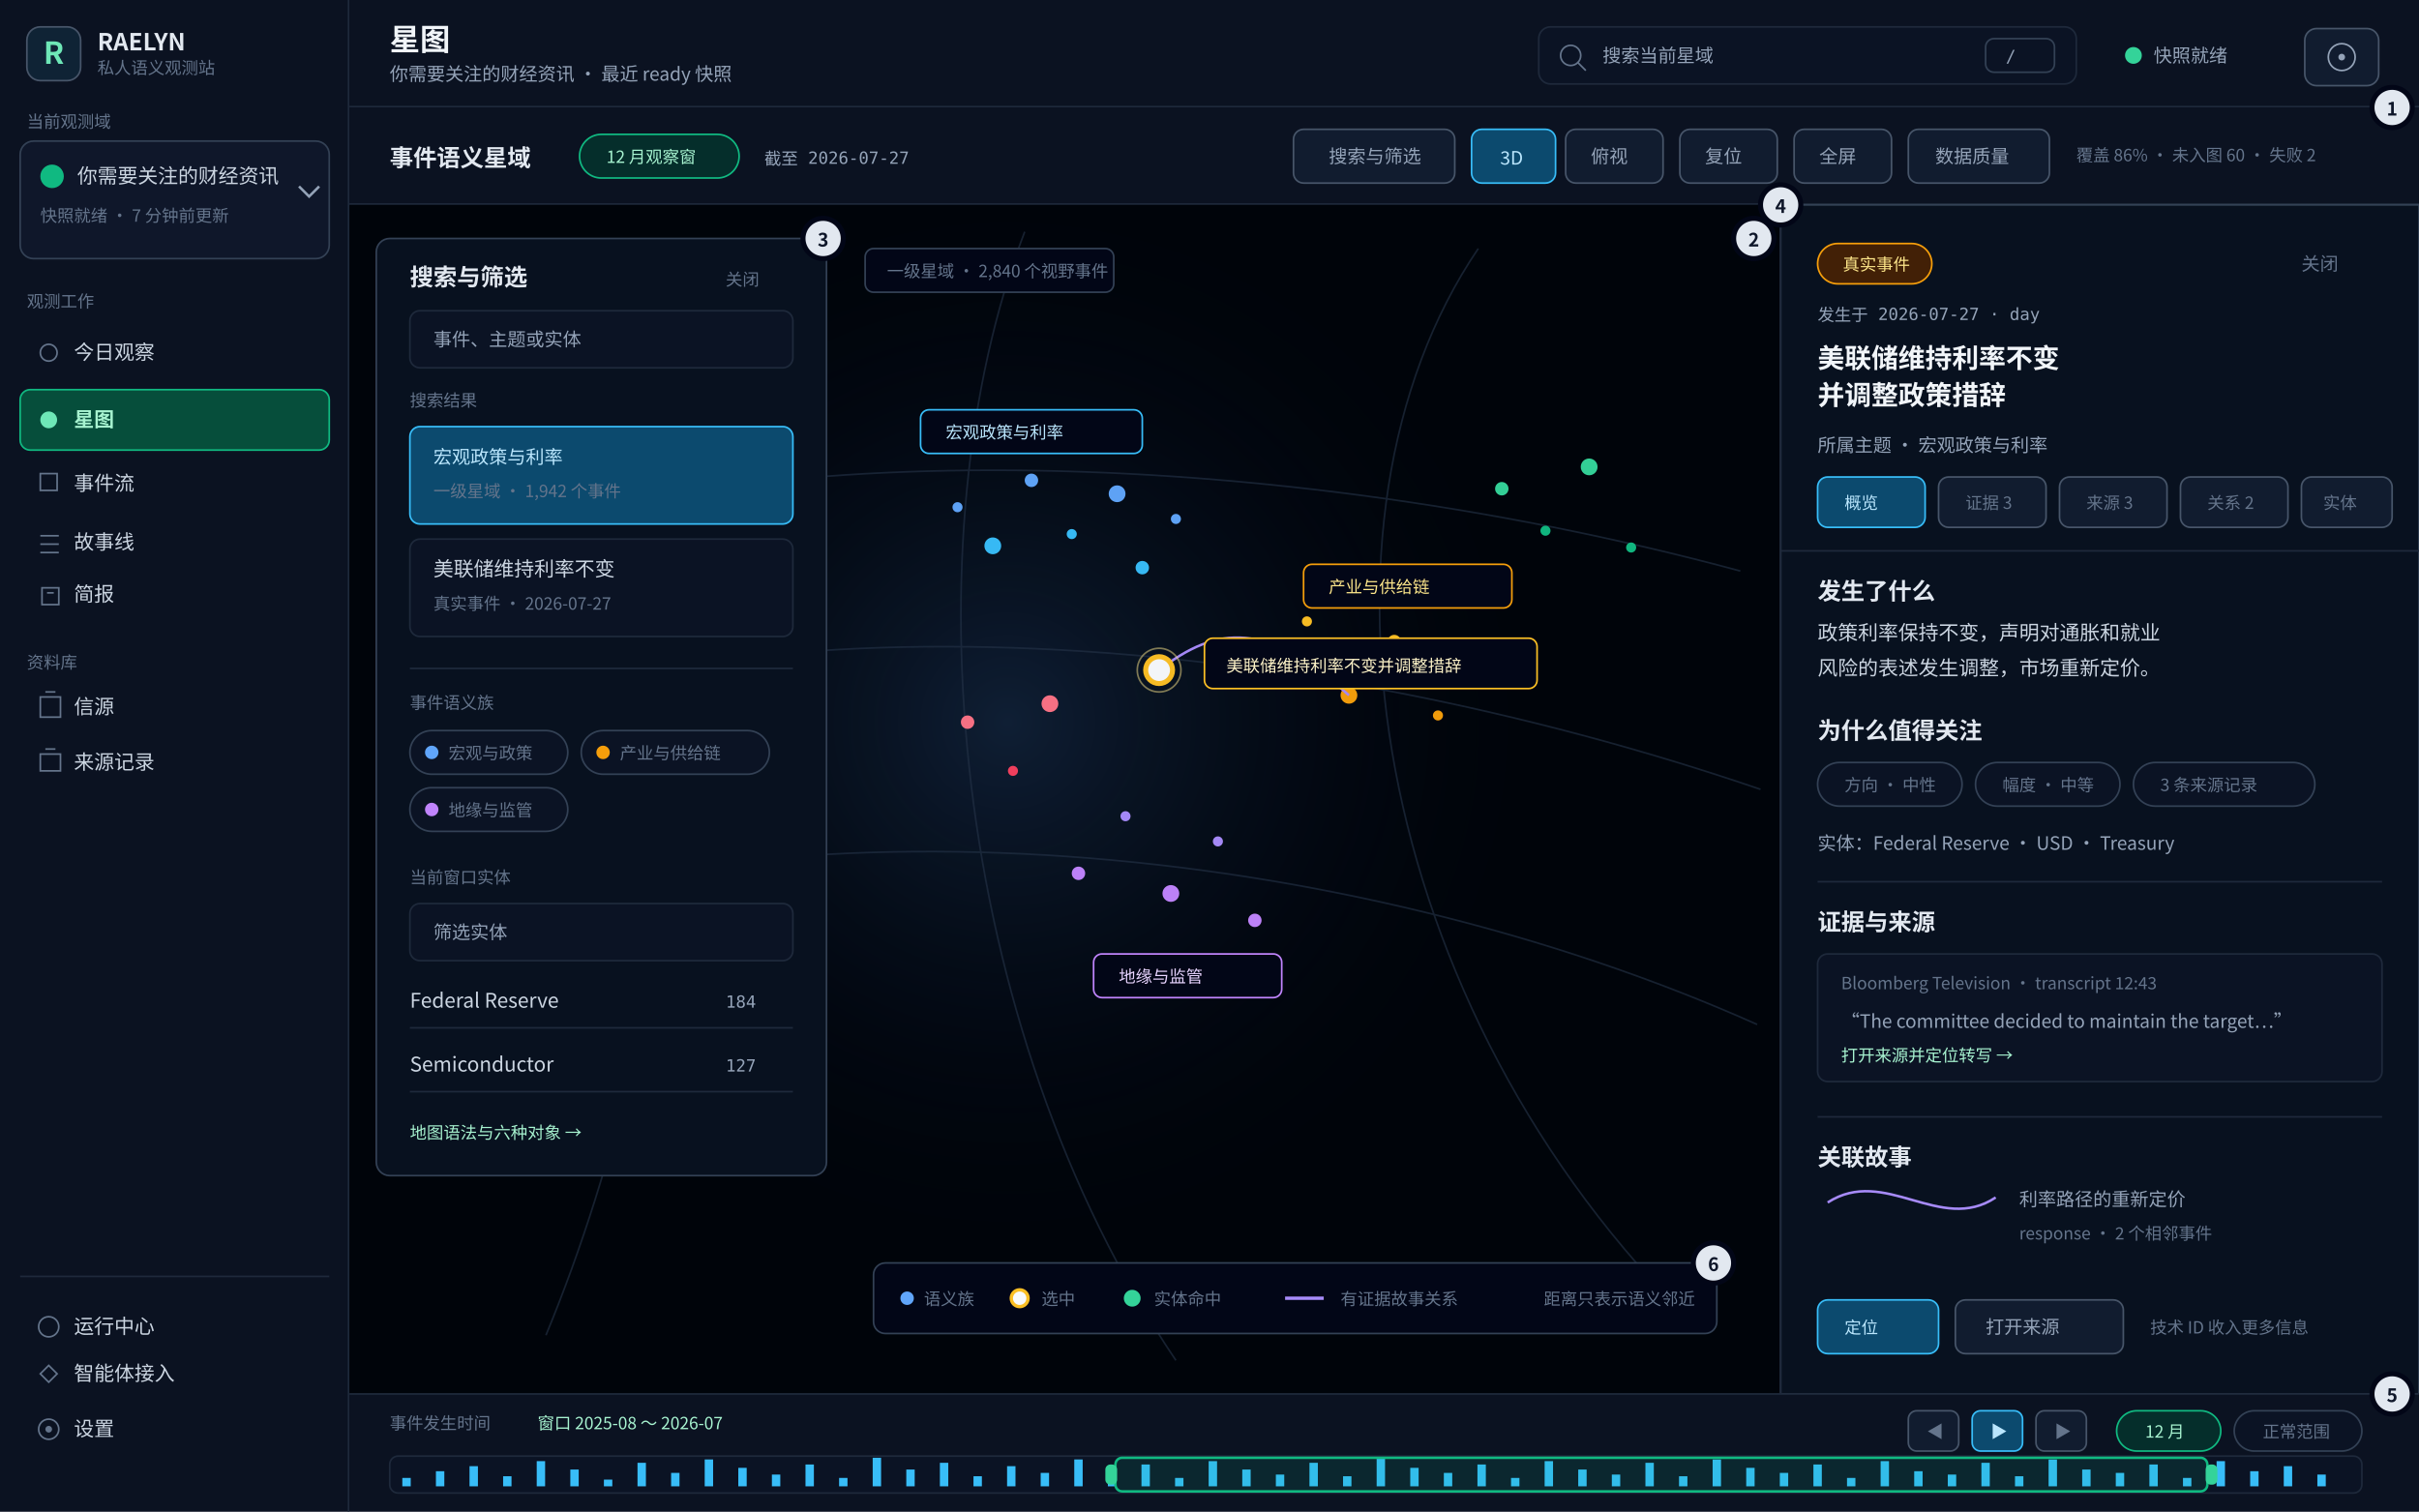
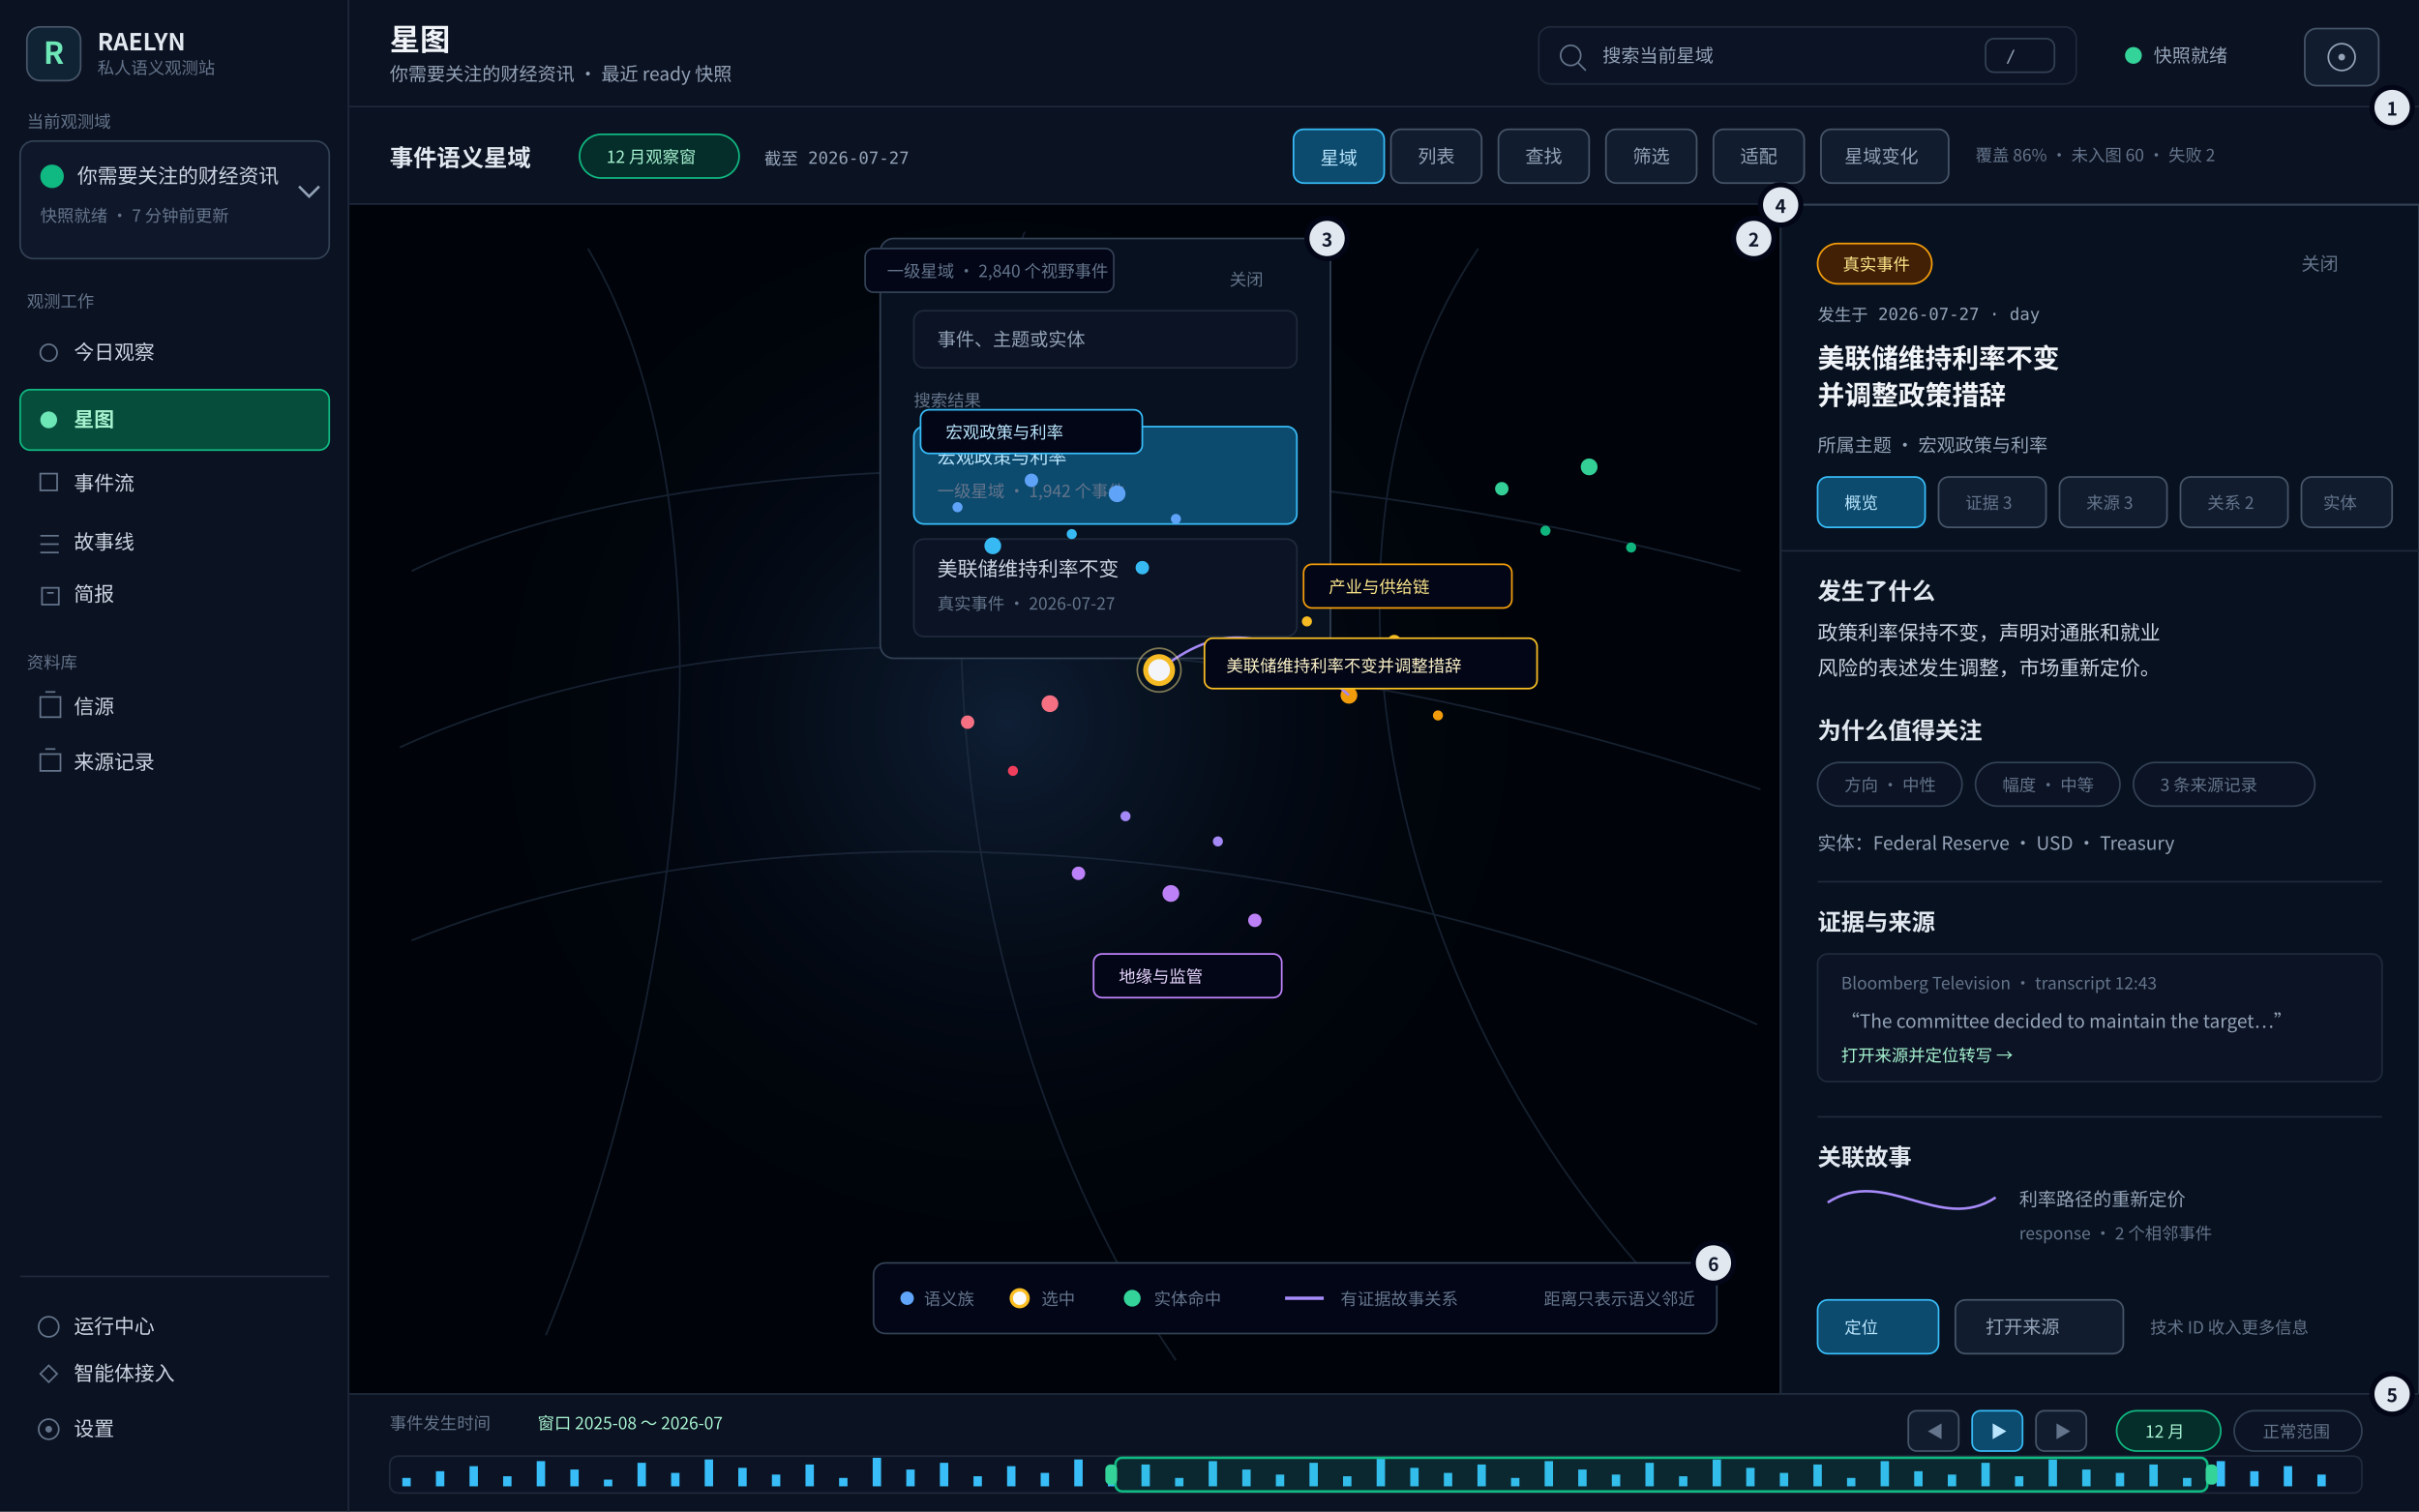
<svg xmlns="http://www.w3.org/2000/svg" width="1440" height="900" viewBox="0 0 1440 900" role="img" aria-labelledby="title desc">
  <defs>
    <style>
      text { font-family: "Noto Sans CJK SC", "Microsoft YaHei", system-ui, sans-serif; }
      .bg { fill: #020617; }
      .surface { fill: #0b1221; }
      .panel { fill: #0f172a; stroke: #334155; stroke-width: 1; }
      .panel-opaque { fill: #08111f; stroke: #334155; stroke-width: 1; }
      .panel-soft { fill: #0b1324; stroke: #1e293b; stroke-width: 1; }
      .divider { stroke: #1e293b; stroke-width: 1; }
      .grid { stroke: #243247; stroke-width: 1; fill: none; opacity: 0.62; }
      .title { fill: #f1f5f9; font-size: 18px; font-weight: 650; }
      .heading { fill: #e2e8f0; font-size: 14px; font-weight: 650; }
      .body { fill: #cbd5e1; font-size: 12px; }
      .small { fill: #94a3b8; font-size: 11px; }
      .tiny { fill: #64748b; font-size: 10px; }
      .mono { fill: #94a3b8; font-size: 10px; font-family: ui-monospace, SFMono-Regular, Menlo, monospace; }
      .active { fill: #064e3b; stroke: #10b981; stroke-width: 1; }
      .active-text { fill: #a7f3d0; font-size: 12px; font-weight: 650; }
      .button { fill: #111c2f; stroke: #475569; stroke-width: 1; }
      .button-active { fill: #0c4a6e; stroke: #38bdf8; stroke-width: 1; }
      .pill { fill: #0b1324; stroke: #334155; stroke-width: 1; }
      .pill-green { fill: #052e2b; stroke: #10b981; stroke-width: 1; }
      .callout { fill: #e2e8f0; stroke: #020617; stroke-width: 3; }
      .callout-text { fill: #0f172a; font-size: 11px; font-weight: 800; text-anchor: middle; dominant-baseline: central; }
    </style>
    <radialGradient id="spaceGlow">
      <stop offset="0" stop-color="#1e3a5f" stop-opacity="0.5" />
      <stop offset="1" stop-color="#020617" stop-opacity="0" />
    </radialGradient>
    <linearGradient id="fadeRight" x1="0" y1="0" x2="1" y2="0">
      <stop offset="0" stop-color="#020617" stop-opacity="0" />
      <stop offset="1" stop-color="#020617" stop-opacity="0.8" />
    </linearGradient>
  </defs>
  <rect class="bg" width="1440" height="900" />
  <g aria-label="侧边栏">
    <rect class="surface" x="0" y="0" width="208" height="900" />
    <line class="divider" x1="207.5" y1="0" x2="207.5" y2="900" />
    <rect x="16" y="16" width="32" height="32" rx="8" fill="#0f2335" stroke="#475569" />
    <text x="32" y="38" text-anchor="middle" fill="#6ee7b7" font-size="18" font-weight="750">R</text>
    <text class="heading" x="58" y="30">RAELYN</text>
    <text class="tiny" x="58" y="44">私人语义观测站</text>
    <text class="tiny" x="16" y="76">当前观测域</text>
    <rect class="panel" x="12" y="84" width="184" height="70" rx="8" />
    <circle cx="31" cy="105" r="7" fill="#10b981" />
    <text class="body" x="46" y="109">你需要关注的财经资讯</text>
    <text class="tiny" x="24" y="132">快照就绪 · 7 分钟前更新</text>
    <path d="M178 111 l6 6 l6 -6" stroke="#94a3b8" stroke-width="1.5" fill="none" />
    <text class="tiny" x="16" y="183">观测工作</text>
    <circle cx="29" cy="210" r="5" fill="none" stroke="#64748b" />
    <text class="body" x="44" y="214">今日观察</text>
    <rect class="active" x="12" y="232" width="184" height="36" rx="6" />
    <circle cx="29" cy="250" r="5" fill="#6ee7b7" />
    <text class="active-text" x="44" y="254">星图</text>
    <rect x="24" y="282" width="10" height="10" fill="none" stroke="#64748b" />
    <text class="body" x="44" y="292">事件流</text>
    <path d="M24 319 h11 M24 324 h11 M24 329 h11" stroke="#64748b" />
    <text class="body" x="44" y="327">故事线</text>
    <path d="M25 350 h10 v10 h-10 z M28 353 h4" stroke="#64748b" fill="none" />
    <text class="body" x="44" y="358">简报</text>
    <text class="tiny" x="16" y="398">资料库</text>
    <path d="M24 415 h12 v12 h-12 z M27 412 h6" stroke="#64748b" fill="none" />
    <text class="body" x="44" y="425">信源</text>
    <path d="M24 449 h12 v10 h-12 z M27 446 h6" stroke="#64748b" fill="none" />
    <text class="body" x="44" y="458">来源记录</text>
    <line class="divider" x1="12" y1="760" x2="196" y2="760" />
    <circle cx="29" cy="790" r="6" fill="none" stroke="#64748b" />
    <text class="body" x="44" y="794">运行中心</text>
    <path d="M24 818 l5 -5 l5 5 l-5 5 z" stroke="#64748b" fill="none" />
    <text class="body" x="44" y="822">智能体接入</text>
    <circle cx="29" cy="851" r="6" fill="none" stroke="#64748b" />
    <circle cx="29" cy="851" r="2" fill="#64748b" />
    <text class="body" x="44" y="855">设置</text>
  </g>
  <g aria-label="顶部栏">
    <rect class="surface" x="208" y="0" width="1232" height="64" />
    <line class="divider" x1="208" y1="63.5" x2="1440" y2="63.5" />
    <text class="title" x="232" y="30">星图</text>
    <text class="small" x="232" y="48">你需要关注的财经资讯 · 最近 ready 快照</text>
    <rect class="panel-soft" x="916" y="16" width="320" height="34" rx="7" />
    <circle cx="935" cy="33" r="6" fill="none" stroke="#64748b" />
    <line x1="939" y1="37" x2="944" y2="42" stroke="#64748b" />
    <text class="small" x="954" y="37">搜索当前星域</text>
    <rect class="pill" x="1182" y="23" width="41" height="20" rx="5" />
    <text class="mono" x="1194" y="37">/</text>
    <circle cx="1270" cy="33" r="5" fill="#34d399" />
    <text class="small" x="1282" y="37">快照就绪</text>
    <rect class="button" x="1372" y="17" width="44" height="34" rx="7" />
    <circle cx="1394" cy="34" r="8" fill="none" stroke="#94a3b8" />
    <circle cx="1394" cy="34" r="2" fill="#94a3b8" />
  </g>
  <g aria-label="星图工具栏">
    <rect class="surface" x="208" y="64" width="1232" height="58" />
    <line class="divider" x1="208" y1="121.5" x2="1440" y2="121.5" />
    <text class="heading" x="232" y="99">事件语义星域</text>
    <rect class="pill-green" x="345" y="80" width="95" height="26" rx="13" />
    <text x="361" y="97" fill="#a7f3d0" font-size="10">12 月观察窗</text>
    <text class="mono" x="455" y="98">截至 2026-07-27</text>
-     <rect class="button" x="770" y="77" width="96" height="32" rx="6" />
-     <text class="small" x="791" y="97">搜索与筛选</text>
-     <rect class="button-active" x="876" y="77" width="50" height="32" rx="6" />
-     <text x="893" y="98" fill="#bae6fd" font-size="11">3D</text>
-     <rect class="button" x="932" y="77" width="58" height="32" rx="6" />
-     <text class="small" x="947" y="97">俯视</text>
-     <rect class="button" x="1000" y="77" width="58" height="32" rx="6" />
-     <text class="small" x="1015" y="97">复位</text>
-     <rect class="button" x="1068" y="77" width="58" height="32" rx="6" />
-     <text class="small" x="1083" y="97">全屏</text>
-     <rect class="button" x="1136" y="77" width="84" height="32" rx="6" />
-     <text class="small" x="1152" y="97">数据质量</text>
-     <text class="tiny" x="1236" y="96">覆盖 86% · 未入图 60 · 失败 2</text>
+     <rect class="button-active" x="770" y="77" width="54" height="32" rx="6" />
+     <text x="786" y="98" fill="#bae6fd" font-size="11">星域</text>
+     <rect class="button" x="828" y="77" width="54" height="32" rx="6" />
+     <text class="small" x="844" y="97">列表</text>
+     <rect class="button" x="892" y="77" width="54" height="32" rx="6" />
+     <text class="small" x="908" y="97">查找</text>
+     <rect class="button" x="956" y="77" width="54" height="32" rx="6" />
+     <text class="small" x="972" y="97">筛选</text>
+     <rect class="button" x="1020" y="77" width="54" height="32" rx="6" />
+     <text class="small" x="1036" y="97">适配</text>
+     <rect class="button" x="1084" y="77" width="76" height="32" rx="6" />
+     <text class="small" x="1098" y="97">星域变化</text>
+     <text class="tiny" x="1176" y="96">覆盖 86% · 未入图 60 · 失败 2</text>
    <circle class="callout" cx="1424" cy="64" r="12" />
    <text class="callout-text" x="1424" y="64">1</text>
  </g>
  <g aria-label="星图画布">
    <rect x="208" y="122" width="1232" height="708" fill="#00040a" />
    <circle cx="600" cy="430" r="310" fill="url(#spaceGlow)" />
    <path class="grid" d="M245 340 C410 260 740 260 1036 340 M238 445 C445 350 770 375 1048 470 M245 560 C465 470 800 500 1046 610 M350 148 C440 300 410 590 325 795 M610 138 C540 320 565 610 700 810 M880 148 C770 310 815 600 1010 790" />
-     <g aria-label="搜索筛选抽屉">
-       <rect class="panel-opaque" x="224" y="142" width="268" height="558" rx="8" />
-       <text class="heading" x="244" y="170">搜索与筛选</text>
+     <g aria-label="查找临时面板" transform="translate(300 0)">
+       <rect class="panel-opaque" x="224" y="142" width="268" height="250" rx="8" />
+       <text class="heading" x="244" y="170">查找当前窗口</text>
      <text class="tiny" x="432" y="170">关闭</text>
      <rect class="panel-soft" x="244" y="185" width="228" height="34" rx="6" />
      <text class="small" x="258" y="206">事件、主题或实体</text>
      <text class="tiny" x="244" y="242">搜索结果</text>
      <rect x="244" y="254" width="228" height="58" rx="6" fill="#0c4a6e" stroke="#38bdf8" />
      <text x="258" y="276" fill="#bae6fd" font-size="11">宏观政策与利率</text>
      <text class="tiny" x="258" y="296">一级星域 · 1,942 个事件</text>
      <rect class="panel-soft" x="244" y="321" width="228" height="58" rx="6" />
      <text class="body" x="258" y="343">美联储维持利率不变</text>
      <text class="tiny" x="258" y="363">真实事件 · 2026-07-27</text>
-       <line class="divider" x1="244" y1="398" x2="472" y2="398" />
-       <text class="tiny" x="244" y="422">事件语义族</text>
-       <rect class="pill" x="244" y="435" width="94" height="26" rx="13" />
-       <circle cx="257" cy="448" r="4" fill="#60a5fa" />
-       <text class="tiny" x="267" y="452">宏观与政策</text>
-       <rect class="pill" x="346" y="435" width="112" height="26" rx="13" />
-       <circle cx="359" cy="448" r="4" fill="#f59e0b" />
-       <text class="tiny" x="369" y="452">产业与供给链</text>
-       <rect class="pill" x="244" y="469" width="94" height="26" rx="13" />
-       <circle cx="257" cy="482" r="4" fill="#c084fc" />
-       <text class="tiny" x="267" y="486">地缘与监管</text>
-       <text class="tiny" x="244" y="526">当前窗口实体</text>
-       <rect class="panel-soft" x="244" y="538" width="228" height="34" rx="6" />
-       <text class="small" x="258" y="559">筛选实体</text>
-       <text class="body" x="244" y="600">Federal Reserve</text>
-       <text class="mono" x="432" y="600">184</text>
-       <line class="divider" x1="244" y1="612" x2="472" y2="612" />
-       <text class="body" x="244" y="638">Semiconductor</text>
-       <text class="mono" x="432" y="638">127</text>
-       <line class="divider" x1="244" y1="650" x2="472" y2="650" />
-       <text x="244" y="678" fill="#a7f3d0" font-size="10">地图语法与六种对象 →</text>
      <circle class="callout" cx="490" cy="142" r="12" />
      <text class="callout-text" x="490" y="142">3</text>
    </g>
    <g opacity="0.98">
      <circle cx="570" cy="302" r="3" fill="#60a5fa" />
      <circle cx="591" cy="325" r="5" fill="#38bdf8" />
      <circle cx="614" cy="286" r="4" fill="#60a5fa" />
      <circle cx="638" cy="318" r="3" fill="#38bdf8" />
      <circle cx="665" cy="294" r="5" fill="#60a5fa" />
      <circle cx="680" cy="338" r="4" fill="#38bdf8" />
      <circle cx="700" cy="309" r="3" fill="#60a5fa" />
      <circle cx="752" cy="398" r="4" fill="#f59e0b" />
      <circle cx="778" cy="370" r="3" fill="#fbbf24" />
      <circle cx="803" cy="414" r="5" fill="#f59e0b" />
      <circle cx="830" cy="382" r="4" fill="#fbbf24" />
      <circle cx="856" cy="426" r="3" fill="#f59e0b" />
      <circle cx="642" cy="520" r="4" fill="#c084fc" />
      <circle cx="670" cy="486" r="3" fill="#a78bfa" />
      <circle cx="697" cy="532" r="5" fill="#c084fc" />
      <circle cx="725" cy="501" r="3" fill="#a78bfa" />
      <circle cx="747" cy="548" r="4" fill="#c084fc" />
      <circle cx="894" cy="291" r="4" fill="#34d399" />
      <circle cx="920" cy="316" r="3" fill="#10b981" />
      <circle cx="946" cy="278" r="5" fill="#34d399" />
      <circle cx="971" cy="326" r="3" fill="#10b981" />
      <circle cx="576" cy="430" r="4" fill="#fb7185" />
      <circle cx="603" cy="459" r="3" fill="#f43f5e" />
      <circle cx="625" cy="419" r="5" fill="#fb7185" />
      <path d="M690 399 C725 372 754 370 803 414" stroke="#a78bfa" stroke-width="1.5" fill="none" />
      <circle cx="690" cy="399" r="8" fill="#f8fafc" stroke="#fbbf24" stroke-width="3" />
      <circle cx="690" cy="399" r="13" fill="none" stroke="#fde68a" stroke-opacity="0.5" />
    </g>
    <rect x="548" y="244" width="132" height="26" rx="5" fill="#020617" stroke="#38bdf8" />
    <text x="563" y="261" fill="#bae6fd" font-size="10">宏观政策与利率</text>
    <rect x="776" y="336" width="124" height="26" rx="5" fill="#020617" stroke="#f59e0b" />
    <text x="791" y="353" fill="#fde68a" font-size="10">产业与供给链</text>
    <rect x="651" y="568" width="112" height="26" rx="5" fill="#020617" stroke="#c084fc" />
    <text x="666" y="585" fill="#e9d5ff" font-size="10">地缘与监管</text>
    <rect x="717" y="380" width="198" height="30" rx="5" fill="#020617" stroke="#fbbf24" />
    <text x="730" y="400" fill="#fef3c7" font-size="10">美联储维持利率不变并调整措辞</text>
    <rect x="515" y="148" width="148" height="26" rx="5" fill="#020617" stroke="#334155" />
    <text class="tiny" x="528" y="165">一级星域 · 2,840 个视野事件</text>
    <circle class="callout" cx="1044" cy="142" r="12" />
    <text class="callout-text" x="1044" y="142">2</text>
    <rect x="520" y="752" width="502" height="42" rx="7" fill="#020617" stroke="#334155" />
    <circle cx="540" cy="773" r="4" fill="#60a5fa" />
    <text class="tiny" x="550" y="777">语义族</text>
    <circle cx="607" cy="773" r="5" fill="#f8fafc" stroke="#fbbf24" stroke-width="2" />
    <text class="tiny" x="620" y="777">选中</text>
    <circle cx="674" cy="773" r="5" fill="#34d399" />
    <text class="tiny" x="687" y="777">实体命中</text>
    <line x1="765" y1="773" x2="788" y2="773" stroke="#a78bfa" stroke-width="2" />
    <text class="tiny" x="798" y="777">有证据故事关系</text>
    <text class="tiny" x="919" y="777">距离只表示语义邻近</text>
    <circle class="callout" cx="1020" cy="752" r="12" />
    <text class="callout-text" x="1020" y="752">6</text>
  </g>
  <g aria-label="事件详情">
    <rect class="panel-opaque" x="1060" y="122" width="380" height="708" />
    <line class="divider" x1="1060" y1="122" x2="1060" y2="830" />
    <rect x="1082" y="145" width="68" height="24" rx="12" fill="#422006" stroke="#f59e0b" />
    <text x="1097" y="161" fill="#fde68a" font-size="10">真实事件</text>
    <text x="1370" y="161" fill="#64748b" font-size="11">关闭</text>
    <text class="mono" x="1082" y="191">发生于 2026-07-27 · day</text>
    <text x="1082" y="219" fill="#f1f5f9" font-size="16" font-weight="650">美联储维持利率不变</text>
    <text x="1082" y="241" fill="#f1f5f9" font-size="16" font-weight="650">并调整政策措辞</text>
    <text class="small" x="1082" y="269">所属主题 · 宏观政策与利率</text>
    <rect class="button-active" x="1082" y="284" width="64" height="30" rx="6" />
    <text x="1098" y="303" fill="#bae6fd" font-size="10">概览</text>
    <rect class="button" x="1154" y="284" width="64" height="30" rx="6" />
    <text class="tiny" x="1170" y="303">证据 3</text>
    <rect class="button" x="1226" y="284" width="64" height="30" rx="6" />
    <text class="tiny" x="1242" y="303">来源 3</text>
    <rect class="button" x="1298" y="284" width="64" height="30" rx="6" />
    <text class="tiny" x="1314" y="303">关系 2</text>
    <rect class="button" x="1370" y="284" width="54" height="30" rx="6" />
    <text class="tiny" x="1383" y="303">实体</text>
    <line class="divider" x1="1060" y1="328" x2="1440" y2="328" />
    <text class="heading" x="1082" y="357">发生了什么</text>
    <text class="body" x="1082" y="381">政策利率保持不变，声明对通胀和就业</text>
    <text class="body" x="1082" y="402">风险的表述发生调整，市场重新定价。</text>
    <text class="heading" x="1082" y="440">为什么值得关注</text>
    <rect class="pill" x="1082" y="454" width="86" height="26" rx="13" />
    <text class="tiny" x="1098" y="471">方向 · 中性</text>
    <rect class="pill" x="1176" y="454" width="86" height="26" rx="13" />
    <text class="tiny" x="1192" y="471">幅度 · 中等</text>
    <rect class="pill" x="1270" y="454" width="108" height="26" rx="13" />
    <text class="tiny" x="1286" y="471">3 条来源记录</text>
    <text class="small" x="1082" y="506">实体：Federal Reserve · USD · Treasury</text>
    <line class="divider" x1="1082" y1="525" x2="1418" y2="525" />
    <text class="heading" x="1082" y="554">证据与来源</text>
    <rect class="panel-soft" x="1082" y="568" width="336" height="76" rx="6" />
    <text class="tiny" x="1096" y="589">Bloomberg Television · transcript 12:43</text>
    <text class="small" x="1096" y="612">“The committee decided to maintain the target…”</text>
    <text x="1096" y="632" fill="#a7f3d0" font-size="10">打开来源并定位转写 →</text>
    <line class="divider" x1="1082" y1="665" x2="1418" y2="665" />
    <text class="heading" x="1082" y="694">关联故事</text>
    <path d="M1088 716 C1122 694 1155 735 1188 713" stroke="#a78bfa" stroke-width="1.5" fill="none" />
    <text class="small" x="1202" y="718">利率路径的重新定价</text>
    <text class="tiny" x="1202" y="738">response · 2 个相邻事件</text>
    <rect class="button-active" x="1082" y="774" width="72" height="32" rx="6" />
    <text x="1098" y="794" fill="#bae6fd" font-size="10">定位</text>
    <rect class="button" x="1164" y="774" width="100" height="32" rx="6" />
    <text class="small" x="1182" y="794">打开来源</text>
    <text class="tiny" x="1280" y="794">技术 ID 收入更多信息</text>
    <circle class="callout" cx="1060" cy="122" r="12" />
    <text class="callout-text" x="1060" y="122">4</text>
  </g>
  <g aria-label="事件时间轴">
    <rect class="surface" x="208" y="830" width="1232" height="70" />
    <line class="divider" x1="208" y1="830" x2="1440" y2="830" />
    <text class="tiny" x="232" y="851">事件发生时间</text>
    <text x="320" y="851" fill="#a7f3d0" font-size="10">窗口 2025-08 ～ 2026-07</text>
    <rect class="button" x="1136" y="840" width="30" height="24" rx="5" />
    <text class="tiny" x="1147" y="856">◀</text>
    <rect class="button-active" x="1174" y="840" width="30" height="24" rx="5" />
    <text x="1185" y="856" fill="#bae6fd" font-size="10">▶</text>
    <rect class="button" x="1212" y="840" width="30" height="24" rx="5" />
    <text class="tiny" x="1223" y="856">▶</text>
    <rect class="pill-green" x="1260" y="840" width="62" height="24" rx="12" />
    <text x="1277" y="856" fill="#a7f3d0" font-size="10">12 月</text>
    <rect class="pill" x="1330" y="840" width="76" height="24" rx="12" />
    <text class="tiny" x="1347" y="856">正常范围</text>
    <g transform="translate(232,867)">
      <rect x="0" y="0" width="1174" height="22" rx="5" fill="#0b1324" stroke="#1e293b" />
      <path d="M10 18 v-5 M30 18 v-9 M50 18 v-12 M70 18 v-6 M90 18 v-15 M110 18 v-10 M130 18 v-4 M150 18 v-14 M170 18 v-8 M190 18 v-16 M210 18 v-11 M230 18 v-7 M250 18 v-13 M270 18 v-5 M290 18 v-17 M310 18 v-10 M330 18 v-14 M350 18 v-6 M370 18 v-12 M390 18 v-8 M410 18 v-16 M430 18 v-9 M450 18 v-13 M470 18 v-5 M490 18 v-15 M510 18 v-10 M530 18 v-7 M550 18 v-14 M570 18 v-6 M590 18 v-17 M610 18 v-11 M630 18 v-8 M650 18 v-13 M670 18 v-5 M690 18 v-15 M710 18 v-10 M730 18 v-7 M750 18 v-14 M770 18 v-6 M790 18 v-16 M810 18 v-11 M830 18 v-8 M850 18 v-13 M870 18 v-5 M890 18 v-15 M910 18 v-9 M930 18 v-7 M950 18 v-14 M970 18 v-6 M990 18 v-16 M1010 18 v-10 M1030 18 v-8 M1050 18 v-13 M1070 18 v-5 M1090 18 v-15 M1110 18 v-9 M1130 18 v-12 M1150 18 v-7" stroke="#38bdf8" stroke-width="5" />
      <rect x="432" y="1" width="650" height="20" rx="4" fill="#10b981" fill-opacity="0.12" stroke="#10b981" stroke-width="1.5" />
      <rect x="426" y="5" width="7" height="12" rx="3" fill="#34d399" />
      <rect x="1081" y="5" width="7" height="12" rx="3" fill="#34d399" />
    </g>
    <circle class="callout" cx="1424" cy="830" r="12" />
    <text class="callout-text" x="1424" y="830">5</text>
  </g>
</svg>
